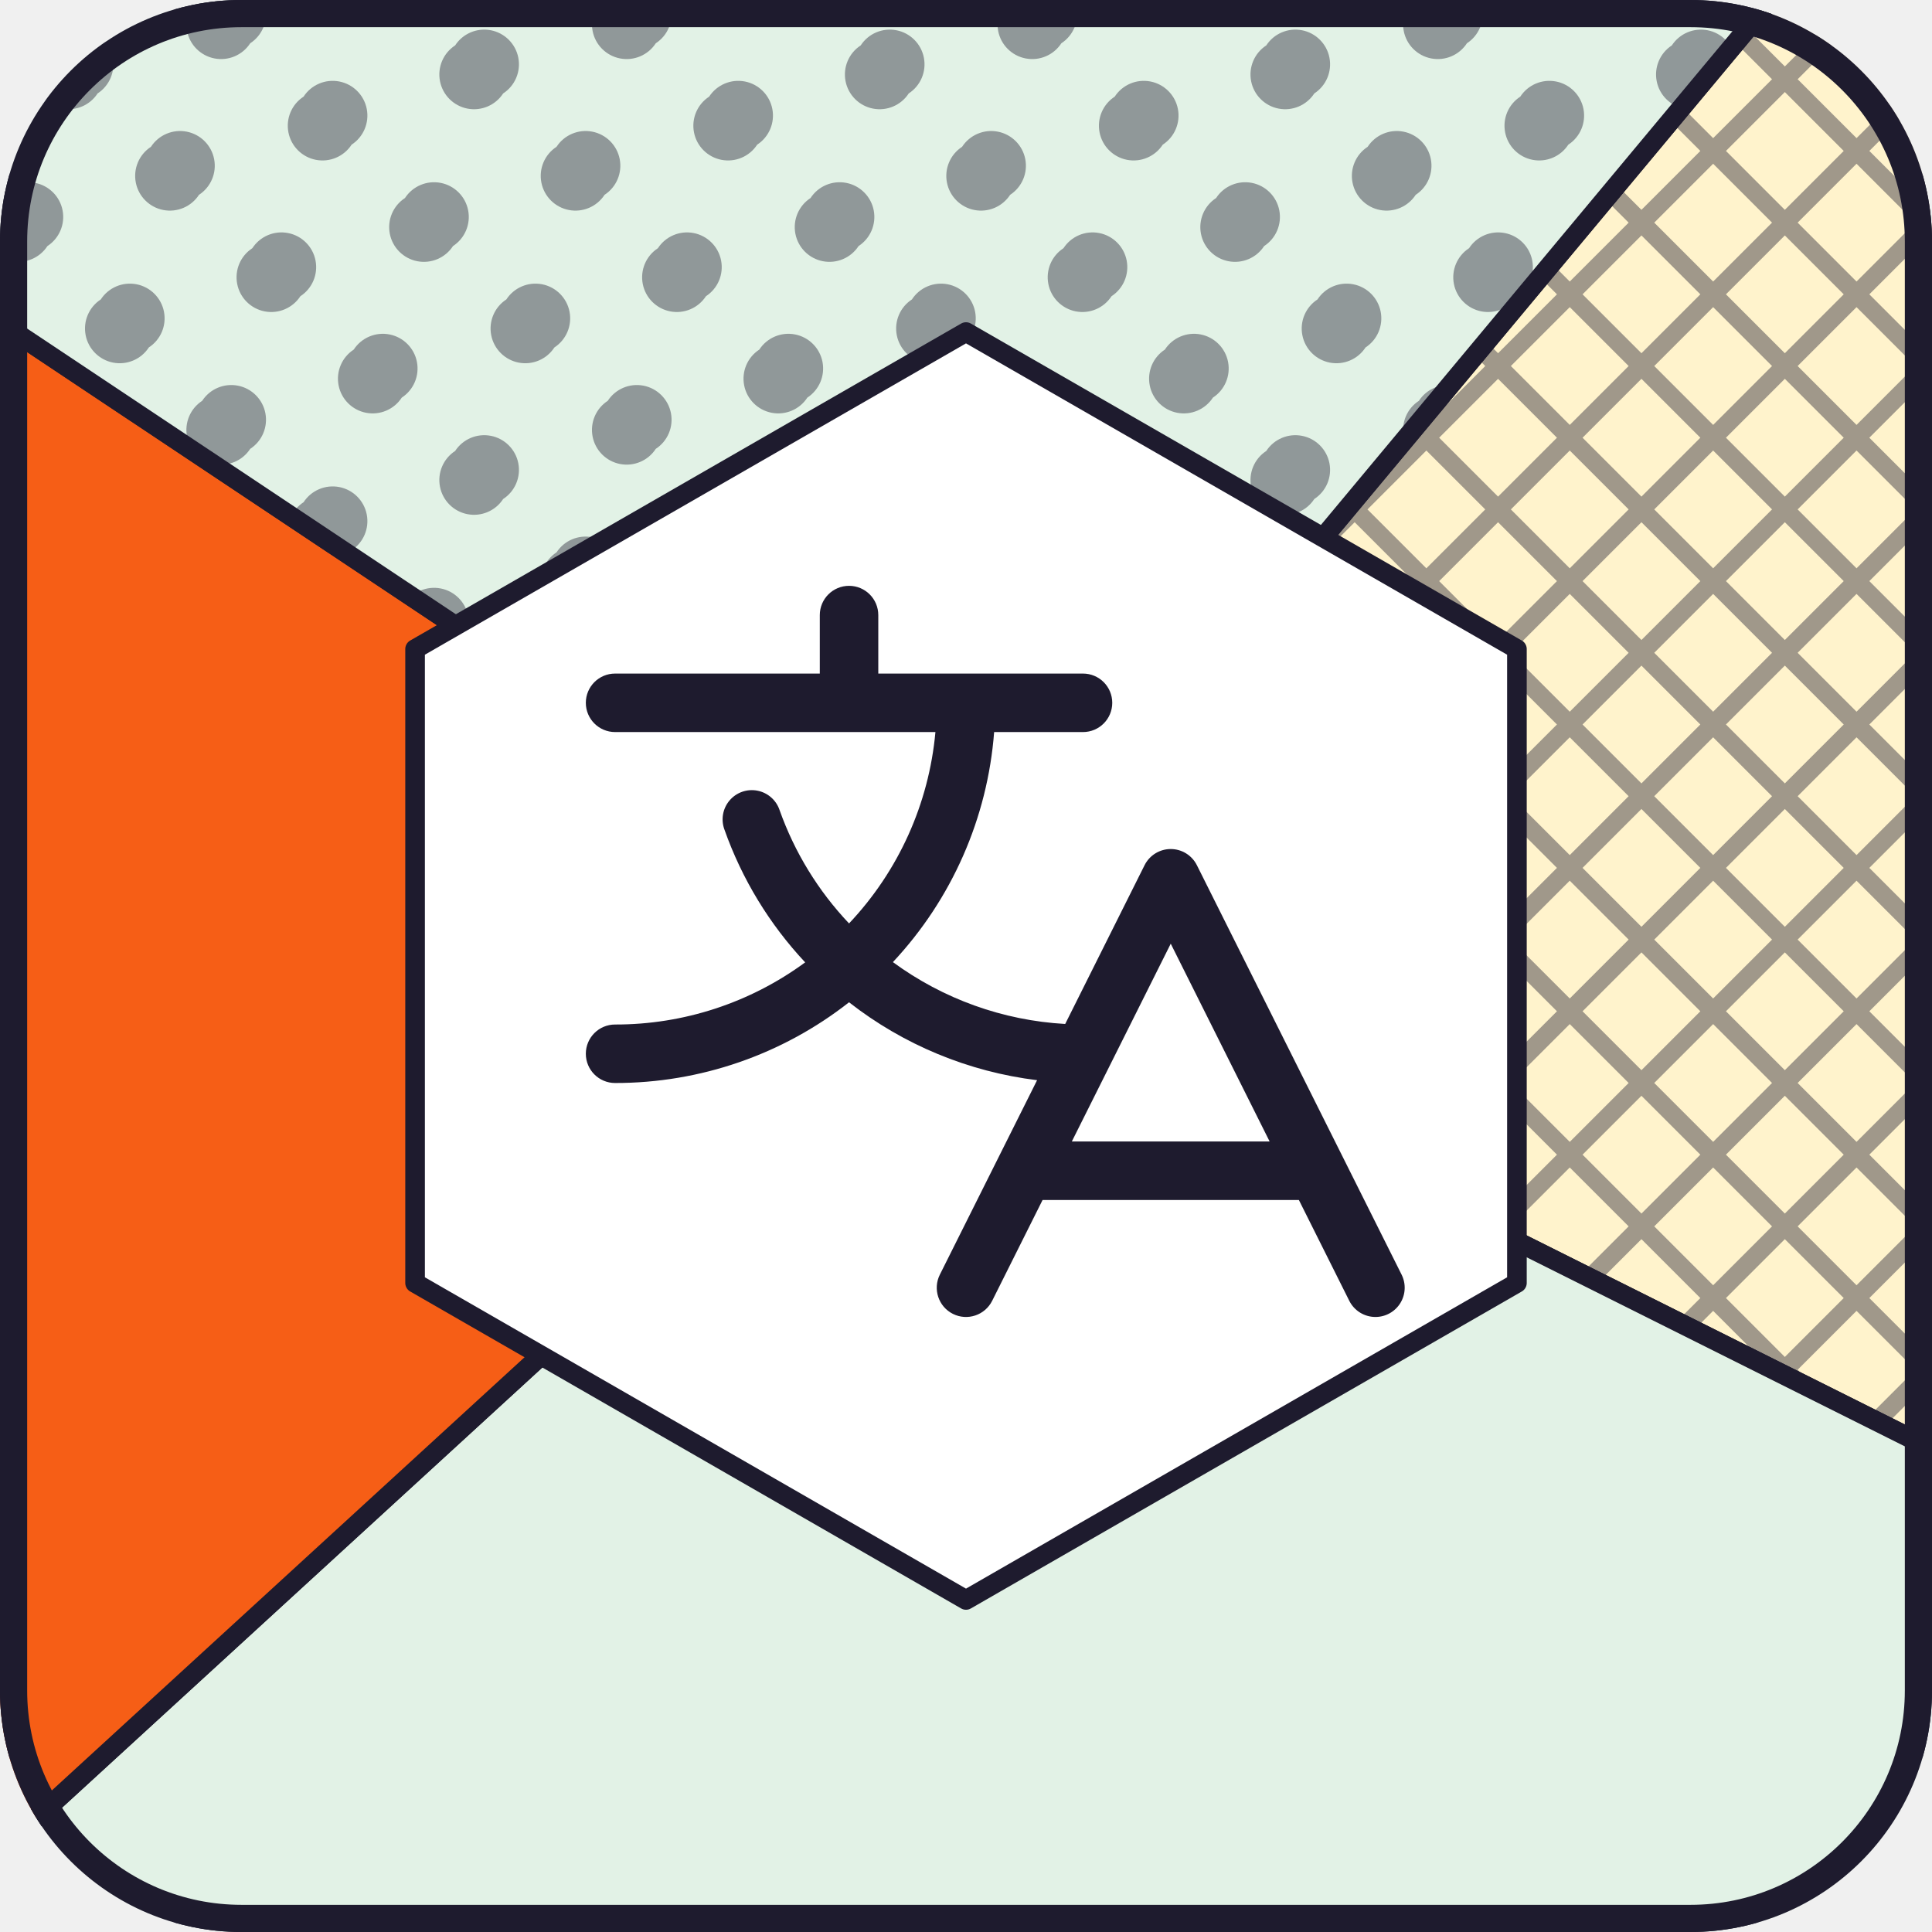
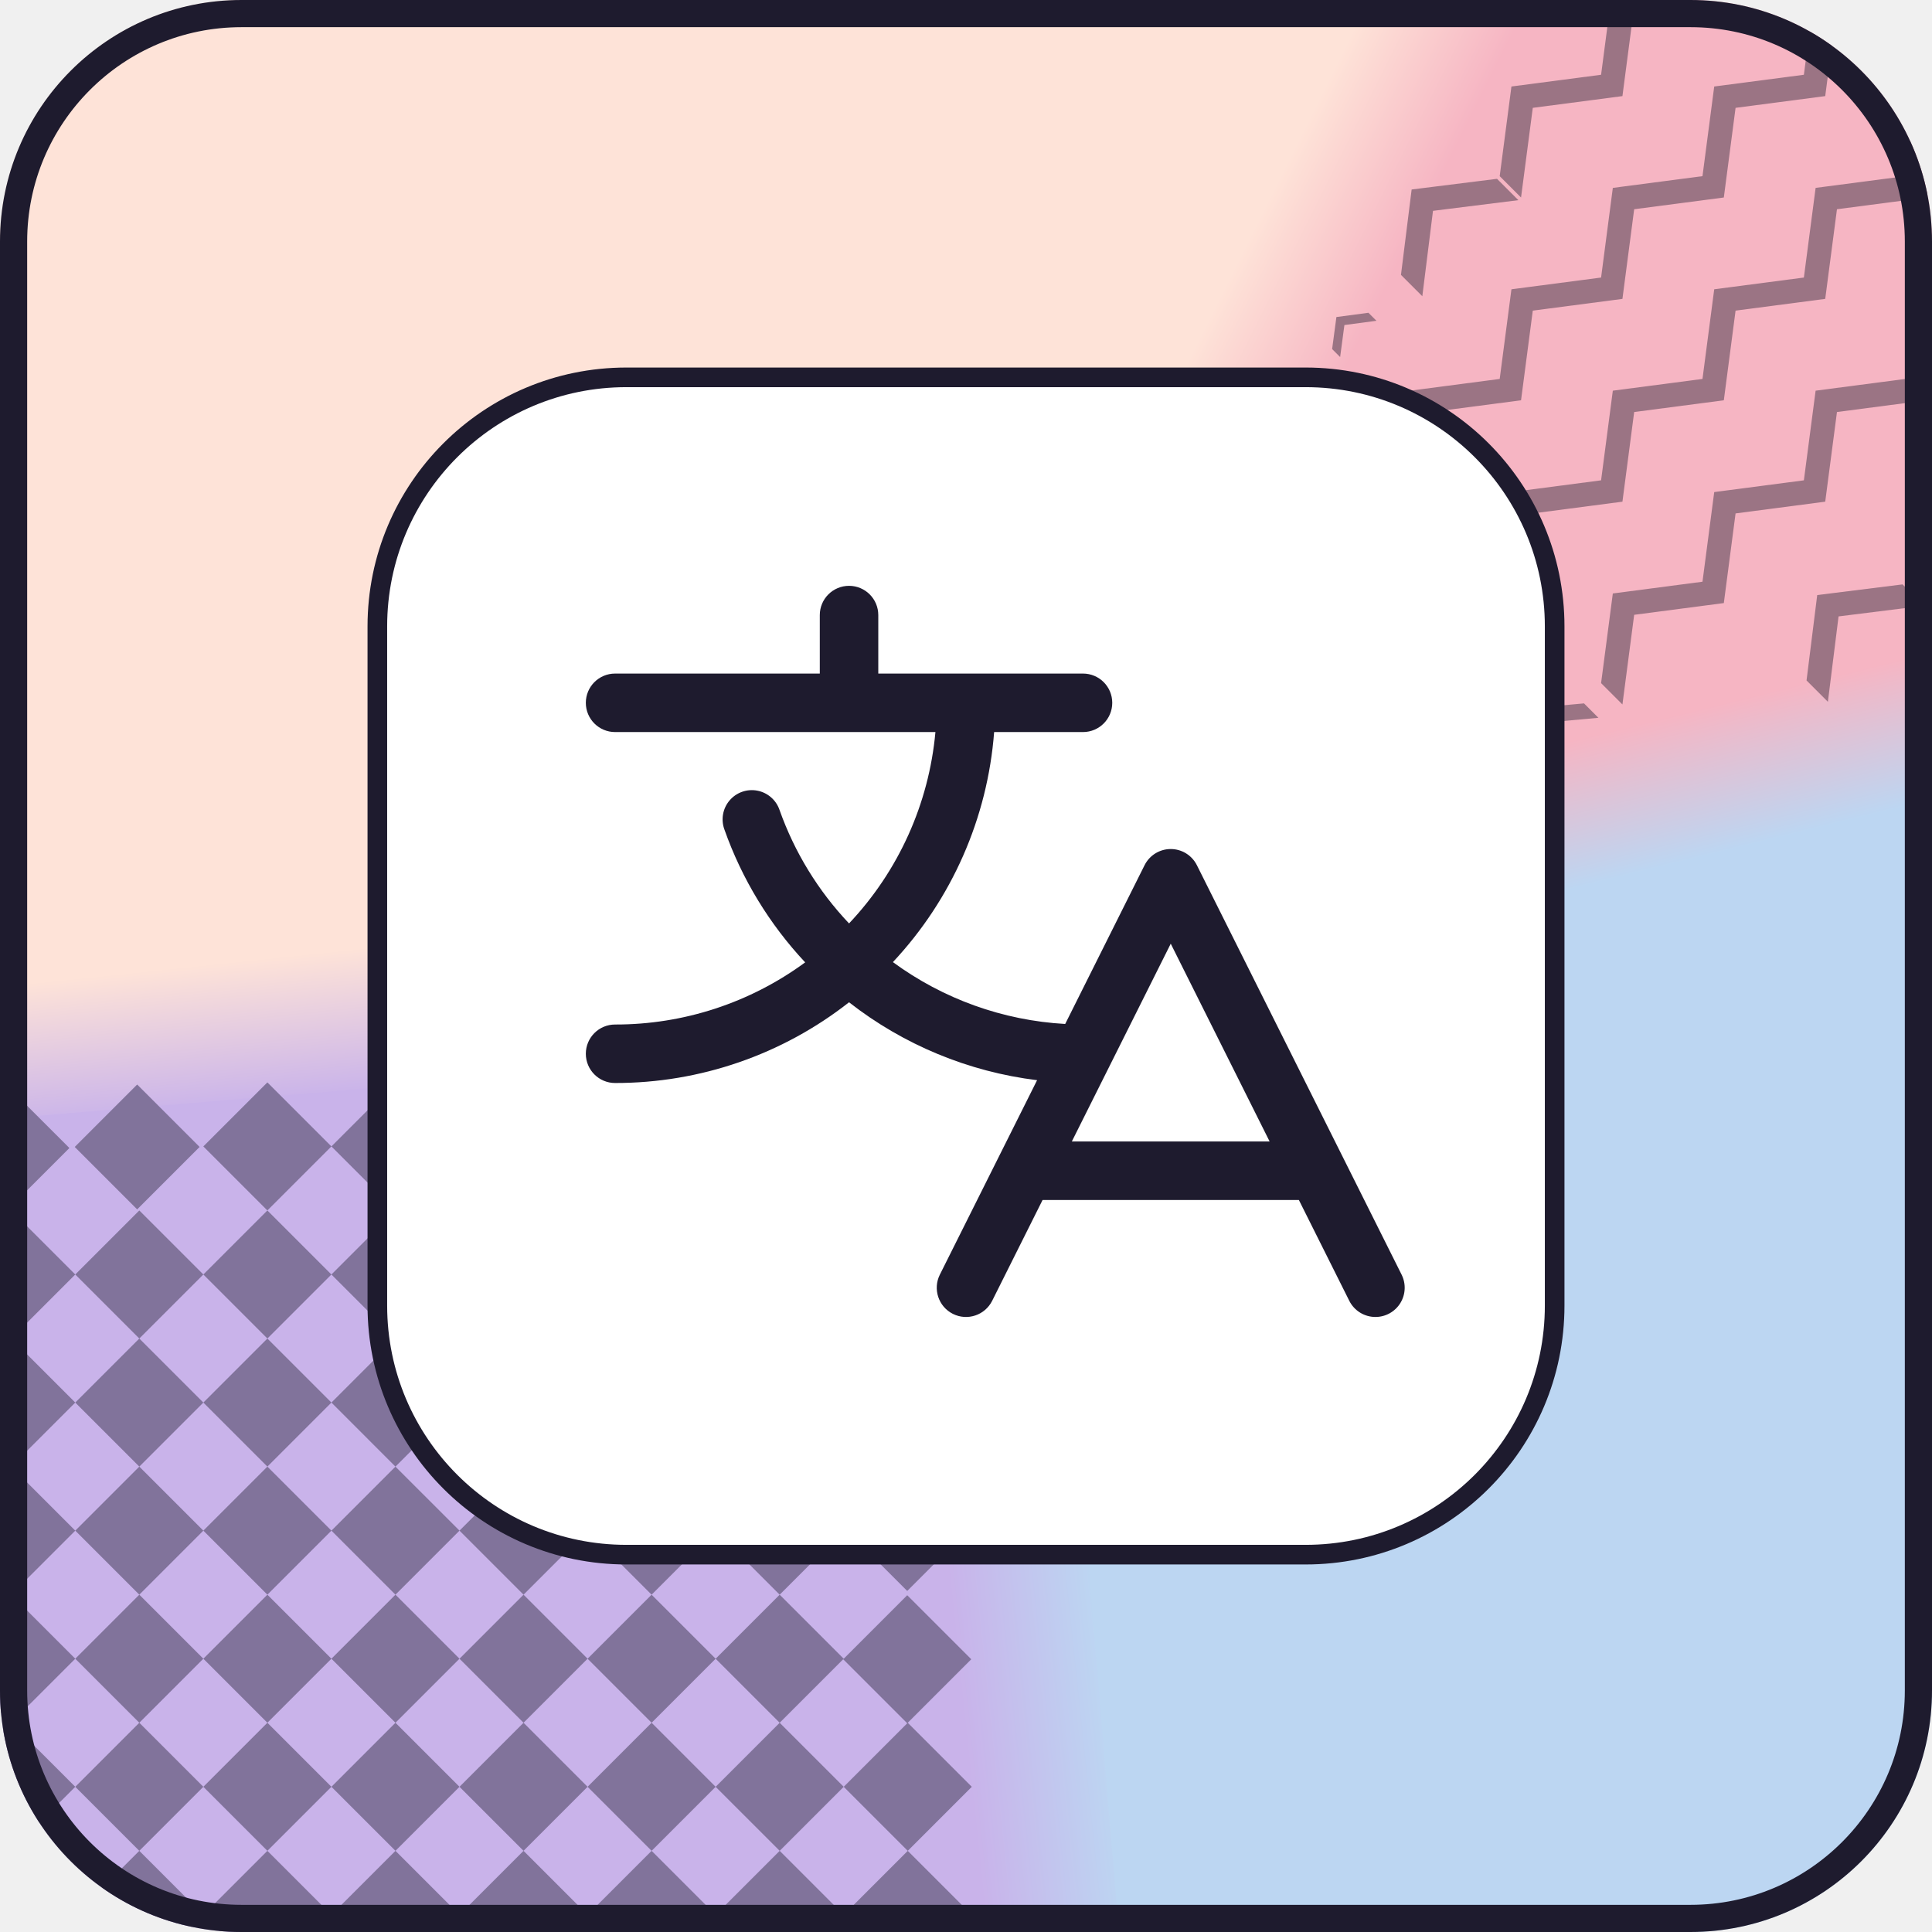
<svg xmlns="http://www.w3.org/2000/svg" viewBox="0 0 256 256" width="256" height="256" role="img">
  <defs>
-     <clipPath id="tp0">
-       <path d="M128 128L234.7 0L256 0L256 192Z" />
-     </clipPath>
-     <clipPath id="tp3">
-       <path d="M128 128L0 42.7L0 0L234.7 0Z" />
-     </clipPath>
+     <linearGradient id="tg0" gradientUnits="userSpaceOnUse" x1="151.4" y1="59.7" x2="168.6" y2="68.3">
+       <stop offset="0" stop-color="#FEE3D8" />
+       <stop offset="1" stop-color="#F6B5C3" />
+     </linearGradient>
+     <linearGradient id="tg1" gradientUnits="userSpaceOnUse" x1="189.7" y1="102.7" x2="194.3" y2="121.3">
+       <stop offset="0" stop-color="#F6B5C3" />
+       <stop offset="1" stop-color="#BCD6F2" />
+     </linearGradient>
+     <linearGradient id="tg2" gradientUnits="userSpaceOnUse" x1="143" y1="191" x2="124" y2="193">
+       <stop offset="0" stop-color="#BCD6F2" />
+       <stop offset="1" stop-color="#C9B3EA" />
+     </linearGradient>
+     <linearGradient id="tg3" gradientUnits="userSpaceOnUse" x1="65" y1="143" x2="63" y2="124">
+       <stop offset="0" stop-color="#C9B3EA" />
+       <stop offset="1" stop-color="#FEE3D8" />
+     </linearGradient>
    <clipPath id="tf">
      <rect width="256" height="256" rx="32.0" />
    </clipPath>
  </defs>
  <g clip-path="url(#tf)">
-     <path d="M128 128L234.7 0L256 0L256 192Z" fill="#FFF3CC" />
-     <g clip-path="url(#tp0)">
-       <path d="M-192 0l320 320M-192 192l320 -320M-173 0l320 320M-173 192l320 -320M-154 0l320 320M-154 192l320 -320M-135 0l320 320M-135 192l320 -320M-116 0l320 320M-116 192l320 -320M-97 0l320 320M-97 192l320 -320M-78 0l320 320M-78 192l320 -320M-59 0l320 320M-59 192l320 -320M-40 0l320 320M-40 192l320 -320M-21 0l320 320M-21 192l320 -320M-2 0l320 320M-2 192l320 -320M17 0l320 320M17 192l320 -320M36 0l320 320M36 192l320 -320M55 0l320 320M55 192l320 -320M74 0l320 320M74 192l320 -320M93 0l320 320M93 192l320 -320M112 0l320 320M112 192l320 -320M131 0l320 320M131 192l320 -320M150 0l320 320M150 192l320 -320M169 0l320 320M169 192l320 -320M188 0l320 320M188 192l320 -320M207 0l320 320M207 192l320 -320M226 0l320 320M226 192l320 -320M245 0l320 320M245 192l320 -320M264 0l320 320M264 192l320 -320M283 0l320 320M283 192l320 -320M302 0l320 320M302 192l320 -320M321 0l320 320M321 192l320 -320M340 0l320 320M340 192l320 -320M359 0l320 320M359 192l320 -320M378 0l320 320M378 192l320 -320M397 0l320 320M397 192l320 -320M416 0l320 320M416 192l320 -320M435 0l320 320M435 192l320 -320" fill="none" stroke="#A0988A" stroke-width="2.4" stroke-linecap="round" />
+     <path d="M128 128L192 0L256 0L256 96Z" fill="#F6B5C3" />
+     <path d="M128 128L256 96L256 256L138.7 256Z" fill="#BCD6F2" />
+     <path d="M128 128L138.7 256L0 256L0 138.7Z" fill="#C9B3EA" />
+     <path d="M128 128L0 138.7L0 0L192 0Z" fill="#FEE3D8" />
+     <path d="M119.4 123.7L187.7 -13L205 -4.3L136.6 132.3Z" fill="url(#tg0)" />
+     <path d="M125.7 118.7L263 84.4L267.6 103L130.3 137.3Z" fill="url(#tg1)" />
+     <path d="M137.6 127L149 265L130 266.4L118.4 129Z" fill="url(#tg2)" />
+     <path d="M129 137.6L-9 149L-10.4 130L127 118.4Z" fill="url(#tg3)" />
+     <g transform="rotate(135 192 64)">
+       <path d="M139.5 8l9.5 7.3l9.5 -7.3l0 4l-9.5 7.3l-9.5 -7.3ZM159 8l9 7l9 -7l0 4l-9 7l-9 -7ZM120.5 27l9.5 7.3l9.5 -7.3l0 4l-9.5 7.3l-9.5 -7.3ZM139.5 27l9.5 7.3l9.5 -7.3l0 4l-9.5 7.3l-9.5 -7.3ZM158.5 27l9.5 7.3l9.5 -7.3l0 4l-9.5 7.3l-9.5 -7.3ZM177.5 27l9.5 7.3l9.5 -7.3l0 4l-9.5 7.3l-9.5 -7.3ZM200 28l6 5l6 -5l0 2.7l-6 5l-6 -5ZM101.5 46l9.5 7.3l9.5 -7.3l0 4l-9.5 7.3l-9.5 -7.3ZM120.5 46l9.5 7.3l9.5 -7.3l0 4l-9.5 7.3l-9.5 -7.3ZM139.5 46l9.5 7.3l9.5 -7.3l0 4l-9.5 7.3l-9.5 -7.3ZM158.5 46l9.5 7.3l9.5 -7.3l0 4l-9.5 7.3l-9.5 -7.3ZM177.5 46l9.5 7.3l9.5 -7.3l0 4l-9.5 7.3l-9.5 -7.3ZM196.5 46l9.5 7.3l9.5 -7.3l0 4l-9.5 7.3l-9.5 -7.3ZM82.5 65l9.5 7.3l9.5 -7.3l0 4l-9.5 7.3l-9.5 -7.3ZM101.5 65l9.5 7.3l9.5 -7.3l0 4l-9.5 7.3l-9.5 -7.3ZM120.5 65l9.5 7.3l9.5 -7.3l0 4l-9.5 7.3l-9.5 -7.3ZM139.5 65l9.5 7.3l9.5 -7.3l0 4l-9.5 7.3l-9.5 -7.3ZM158.5 65l9.5 7.3l9.5 -7.3l0 4l-9.5 7.3l-9.5 -7.3ZM177.5 65l9.5 7.3l9.5 -7.3l0 4l-9.5 7.3l-9.5 -7.3ZM196.5 65l9.5 7.3l9.5 -7.3l0 4l-9.5 7.3l-9.5 -7.3ZM101.5 84l9.5 7.3l9.5 -7.3l0 4l-9.5 7.3l-9.5 -7.3ZM120.5 84l9.5 7.3l9.5 -7.3l0 4l-9.5 7.3l-9.5 -7.3ZM139.5 84l9.5 7.3l9.5 -7.3l0 4l-9.5 7.3l-9.5 -7.3ZM159 84l9 7l9 -7l0 4l-9 7l-9 -7ZM183.6 86l3.4 2.6l3.4 -2.6l0 1.5l-3.4 2.6l-3.4 -2.6ZM120.5 103l9.5 7.3l9.5 -7.3l0 4l-9.5 7.3l-9.5 -7.3Z" fill="#9B7484" />
    </g>
-     <path d="M128 128L234.7 0L256 0L256 192Z" fill="none" stroke="#1E1B2E" stroke-width="2.6" stroke-linejoin="round" />
-     <path d="M128 128L256 192L256 256L0 256L0 245.3Z" fill="#E2F2E6" />
-     <path d="M128 128L256 192L256 256L0 256L0 245.3Z" fill="none" stroke="#1E1B2E" stroke-width="2.6" stroke-linejoin="round" />
-     <path d="M128 128L0 245.3L0 42.7Z" fill="#F65E16" />
-     <path d="M128 128L0 245.3L0 42.7Z" fill="none" stroke="#1E1B2E" stroke-width="2.6" stroke-linejoin="round" />
-     <path d="M128 128L0 42.7L0 0L234.7 0Z" fill="#E2F2E6" />
-     <g clip-path="url(#tp3)">
-       <g transform="rotate(45 117.3 64)">
-         <path d="M-40 -88.7a4.6 4.6 0 1 0 9 0a4.6 4.6 0 1 0 -9 0M-21 -88.7a4.6 4.6 0 1 0 9 0a4.6 4.6 0 1 0 -9 0M-2 -88.7a4.6 4.6 0 1 0 9 0a4.6 4.6 0 1 0 -9 0M17 -88.7a4.6 4.6 0 1 0 9 0a4.6 4.6 0 1 0 -9 0M36 -88.7a4.6 4.6 0 1 0 9 0a4.6 4.6 0 1 0 -9 0M55 -88.7a4.6 4.6 0 1 0 9 0a4.6 4.6 0 1 0 -9 0M74 -88.7a4.6 4.6 0 1 0 9 0a4.6 4.6 0 1 0 -9 0M93 -88.7a4.6 4.6 0 1 0 9 0a4.6 4.6 0 1 0 -9 0M112 -88.7a4.6 4.6 0 1 0 9 0a4.6 4.6 0 1 0 -9 0M131 -88.7a4.6 4.6 0 1 0 9 0a4.6 4.6 0 1 0 -9 0M150 -88.7a4.6 4.6 0 1 0 9 0a4.6 4.6 0 1 0 -9 0M169 -88.7a4.6 4.6 0 1 0 9 0a4.6 4.6 0 1 0 -9 0M188 -88.7a4.6 4.6 0 1 0 9 0a4.6 4.6 0 1 0 -9 0M207 -88.7a4.6 4.6 0 1 0 9 0a4.6 4.6 0 1 0 -9 0M226 -88.7a4.6 4.6 0 1 0 9 0a4.6 4.6 0 1 0 -9 0M245 -88.7a4.6 4.6 0 1 0 9 0a4.6 4.6 0 1 0 -9 0M264 -88.7a4.6 4.6 0 1 0 9 0a4.6 4.6 0 1 0 -9 0M-30.4 -69.7a4.6 4.6 0 1 0 9 0a4.6 4.6 0 1 0 -9 0M-11.4 -69.7a4.6 4.6 0 1 0 9 0a4.6 4.6 0 1 0 -9 0M7.6 -69.7a4.6 4.6 0 1 0 9 0a4.6 4.6 0 1 0 -9 0M26.6 -69.7a4.6 4.6 0 1 0 9 0a4.6 4.6 0 1 0 -9 0M45.6 -69.7a4.6 4.6 0 1 0 9 0a4.6 4.6 0 1 0 -9 0M64.6 -69.7a4.6 4.6 0 1 0 9 0a4.6 4.6 0 1 0 -9 0M83.6 -69.7a4.6 4.6 0 1 0 9 0a4.6 4.6 0 1 0 -9 0M102.6 -69.7a4.6 4.6 0 1 0 9 0a4.6 4.6 0 1 0 -9 0M121.6 -69.7a4.6 4.6 0 1 0 9 0a4.6 4.6 0 1 0 -9 0M140.6 -69.7a4.6 4.6 0 1 0 9 0a4.6 4.6 0 1 0 -9 0M159.6 -69.7a4.6 4.6 0 1 0 9 0a4.6 4.6 0 1 0 -9 0M178.6 -69.7a4.6 4.6 0 1 0 9 0a4.6 4.6 0 1 0 -9 0M197.6 -69.7a4.6 4.6 0 1 0 9 0a4.6 4.6 0 1 0 -9 0M216.6 -69.7a4.6 4.6 0 1 0 9 0a4.6 4.6 0 1 0 -9 0M235.6 -69.7a4.6 4.6 0 1 0 9 0a4.6 4.6 0 1 0 -9 0M254.6 -69.7a4.6 4.6 0 1 0 9 0a4.6 4.6 0 1 0 -9 0M-40 -50.7a4.6 4.6 0 1 0 9 0a4.6 4.6 0 1 0 -9 0M-21 -50.7a4.6 4.6 0 1 0 9 0a4.6 4.6 0 1 0 -9 0M-2 -50.7a4.6 4.6 0 1 0 9 0a4.6 4.6 0 1 0 -9 0M17 -50.7a4.6 4.6 0 1 0 9 0a4.6 4.6 0 1 0 -9 0M36 -50.7a4.6 4.6 0 1 0 9 0a4.6 4.6 0 1 0 -9 0M55 -50.7a4.6 4.6 0 1 0 9 0a4.6 4.6 0 1 0 -9 0M74 -50.7a4.6 4.6 0 1 0 9 0a4.6 4.6 0 1 0 -9 0M93 -50.7a4.6 4.6 0 1 0 9 0a4.6 4.6 0 1 0 -9 0M112 -50.7a4.6 4.6 0 1 0 9 0a4.6 4.6 0 1 0 -9 0M131 -50.7a4.6 4.6 0 1 0 9 0a4.6 4.6 0 1 0 -9 0M150 -50.7a4.6 4.6 0 1 0 9 0a4.6 4.6 0 1 0 -9 0M169 -50.7a4.6 4.6 0 1 0 9 0a4.6 4.6 0 1 0 -9 0M188 -50.7a4.6 4.6 0 1 0 9 0a4.6 4.6 0 1 0 -9 0M207 -50.7a4.6 4.6 0 1 0 9 0a4.6 4.6 0 1 0 -9 0M226 -50.7a4.6 4.6 0 1 0 9 0a4.6 4.6 0 1 0 -9 0M245 -50.7a4.6 4.6 0 1 0 9 0a4.6 4.6 0 1 0 -9 0M264 -50.7a4.6 4.6 0 1 0 9 0a4.6 4.6 0 1 0 -9 0M-30.4 -31.7a4.6 4.6 0 1 0 9 0a4.6 4.6 0 1 0 -9 0M-11.4 -31.7a4.6 4.6 0 1 0 9 0a4.6 4.6 0 1 0 -9 0M7.6 -31.7a4.6 4.6 0 1 0 9 0a4.6 4.6 0 1 0 -9 0M26.6 -31.7a4.6 4.6 0 1 0 9 0a4.6 4.6 0 1 0 -9 0M45.6 -31.7a4.6 4.6 0 1 0 9 0a4.6 4.6 0 1 0 -9 0M64.6 -31.7a4.6 4.6 0 1 0 9 0a4.6 4.6 0 1 0 -9 0M83.6 -31.7a4.6 4.6 0 1 0 9 0a4.6 4.6 0 1 0 -9 0M102.6 -31.7a4.6 4.6 0 1 0 9 0a4.6 4.6 0 1 0 -9 0M121.6 -31.7a4.6 4.6 0 1 0 9 0a4.6 4.6 0 1 0 -9 0M140.6 -31.7a4.6 4.6 0 1 0 9 0a4.6 4.6 0 1 0 -9 0M159.6 -31.7a4.6 4.6 0 1 0 9 0a4.6 4.6 0 1 0 -9 0M178.6 -31.7a4.6 4.6 0 1 0 9 0a4.6 4.6 0 1 0 -9 0M197.6 -31.7a4.6 4.6 0 1 0 9 0a4.6 4.6 0 1 0 -9 0M216.6 -31.7a4.6 4.6 0 1 0 9 0a4.6 4.6 0 1 0 -9 0M235.6 -31.7a4.6 4.6 0 1 0 9 0a4.6 4.6 0 1 0 -9 0M254.6 -31.7a4.6 4.6 0 1 0 9 0a4.6 4.6 0 1 0 -9 0M-40 -12.7a4.6 4.6 0 1 0 9 0a4.6 4.6 0 1 0 -9 0M-21 -12.7a4.6 4.6 0 1 0 9 0a4.6 4.6 0 1 0 -9 0M-2 -12.7a4.6 4.6 0 1 0 9 0a4.6 4.6 0 1 0 -9 0M17 -12.7a4.6 4.6 0 1 0 9 0a4.6 4.6 0 1 0 -9 0M36 -12.7a4.6 4.6 0 1 0 9 0a4.6 4.6 0 1 0 -9 0M55 -12.7a4.6 4.6 0 1 0 9 0a4.6 4.6 0 1 0 -9 0M74 -12.7a4.6 4.6 0 1 0 9 0a4.6 4.6 0 1 0 -9 0M93 -12.7a4.6 4.6 0 1 0 9 0a4.6 4.6 0 1 0 -9 0M112 -12.7a4.6 4.6 0 1 0 9 0a4.6 4.6 0 1 0 -9 0M131 -12.7a4.6 4.6 0 1 0 9 0a4.6 4.6 0 1 0 -9 0M150 -12.7a4.6 4.6 0 1 0 9 0a4.6 4.6 0 1 0 -9 0M169 -12.7a4.6 4.6 0 1 0 9 0a4.6 4.6 0 1 0 -9 0M188 -12.7a4.6 4.6 0 1 0 9 0a4.6 4.6 0 1 0 -9 0M207 -12.7a4.6 4.6 0 1 0 9 0a4.6 4.6 0 1 0 -9 0M226 -12.7a4.6 4.6 0 1 0 9 0a4.6 4.6 0 1 0 -9 0M245 -12.7a4.6 4.6 0 1 0 9 0a4.6 4.6 0 1 0 -9 0M264 -12.7a4.6 4.6 0 1 0 9 0a4.6 4.6 0 1 0 -9 0M-30.4 6.3a4.6 4.6 0 1 0 9 0a4.6 4.6 0 1 0 -9 0M-11.4 6.3a4.6 4.6 0 1 0 9 0a4.6 4.6 0 1 0 -9 0M7.6 6.3a4.6 4.6 0 1 0 9 0a4.6 4.6 0 1 0 -9 0M26.6 6.3a4.6 4.6 0 1 0 9 0a4.6 4.6 0 1 0 -9 0M45.6 6.3a4.6 4.6 0 1 0 9 0a4.6 4.6 0 1 0 -9 0M64.6 6.3a4.6 4.6 0 1 0 9 0a4.6 4.6 0 1 0 -9 0M83.6 6.3a4.6 4.6 0 1 0 9 0a4.6 4.6 0 1 0 -9 0M102.6 6.3a4.6 4.6 0 1 0 9 0a4.6 4.6 0 1 0 -9 0M121.6 6.3a4.6 4.6 0 1 0 9 0a4.6 4.6 0 1 0 -9 0M140.6 6.3a4.6 4.6 0 1 0 9 0a4.6 4.6 0 1 0 -9 0M159.6 6.3a4.6 4.6 0 1 0 9 0a4.6 4.6 0 1 0 -9 0M178.6 6.3a4.6 4.6 0 1 0 9 0a4.6 4.6 0 1 0 -9 0M197.6 6.3a4.6 4.6 0 1 0 9 0a4.6 4.6 0 1 0 -9 0M216.6 6.3a4.6 4.6 0 1 0 9 0a4.6 4.6 0 1 0 -9 0M235.6 6.3a4.6 4.6 0 1 0 9 0a4.6 4.6 0 1 0 -9 0M254.6 6.3a4.6 4.6 0 1 0 9 0a4.6 4.6 0 1 0 -9 0M-40 25.3a4.6 4.6 0 1 0 9 0a4.6 4.6 0 1 0 -9 0M-21 25.3a4.6 4.6 0 1 0 9 0a4.6 4.6 0 1 0 -9 0M-2 25.3a4.6 4.6 0 1 0 9 0a4.6 4.6 0 1 0 -9 0M17 25.3a4.6 4.6 0 1 0 9 0a4.6 4.6 0 1 0 -9 0M36 25.3a4.6 4.6 0 1 0 9 0a4.6 4.6 0 1 0 -9 0M55 25.3a4.6 4.6 0 1 0 9 0a4.6 4.6 0 1 0 -9 0M74 25.3a4.6 4.6 0 1 0 9 0a4.6 4.6 0 1 0 -9 0M93 25.3a4.6 4.6 0 1 0 9 0a4.6 4.6 0 1 0 -9 0M112 25.3a4.6 4.6 0 1 0 9 0a4.6 4.6 0 1 0 -9 0M131 25.3a4.6 4.6 0 1 0 9 0a4.6 4.6 0 1 0 -9 0M150 25.3a4.6 4.6 0 1 0 9 0a4.6 4.6 0 1 0 -9 0M169 25.3a4.6 4.6 0 1 0 9 0a4.6 4.6 0 1 0 -9 0M188 25.3a4.6 4.6 0 1 0 9 0a4.6 4.6 0 1 0 -9 0M207 25.3a4.6 4.6 0 1 0 9 0a4.6 4.6 0 1 0 -9 0M226 25.3a4.6 4.6 0 1 0 9 0a4.6 4.6 0 1 0 -9 0M245 25.3a4.6 4.6 0 1 0 9 0a4.6 4.6 0 1 0 -9 0M264 25.3a4.6 4.6 0 1 0 9 0a4.6 4.6 0 1 0 -9 0M-30.4 44.3a4.6 4.6 0 1 0 9 0a4.6 4.6 0 1 0 -9 0M-11.4 44.3a4.6 4.6 0 1 0 9 0a4.6 4.6 0 1 0 -9 0M7.6 44.3a4.6 4.6 0 1 0 9 0a4.6 4.6 0 1 0 -9 0M26.6 44.3a4.6 4.6 0 1 0 9 0a4.6 4.6 0 1 0 -9 0M45.6 44.3a4.6 4.6 0 1 0 9 0a4.6 4.6 0 1 0 -9 0M64.6 44.3a4.6 4.6 0 1 0 9 0a4.6 4.6 0 1 0 -9 0M83.6 44.3a4.6 4.6 0 1 0 9 0a4.6 4.6 0 1 0 -9 0M102.6 44.3a4.6 4.6 0 1 0 9 0a4.6 4.6 0 1 0 -9 0M121.6 44.3a4.6 4.6 0 1 0 9 0a4.6 4.6 0 1 0 -9 0M140.6 44.3a4.6 4.6 0 1 0 9 0a4.6 4.6 0 1 0 -9 0M159.6 44.3a4.6 4.6 0 1 0 9 0a4.6 4.6 0 1 0 -9 0M178.6 44.3a4.6 4.6 0 1 0 9 0a4.6 4.6 0 1 0 -9 0M197.6 44.3a4.6 4.6 0 1 0 9 0a4.6 4.6 0 1 0 -9 0M216.6 44.3a4.6 4.6 0 1 0 9 0a4.6 4.6 0 1 0 -9 0M235.6 44.3a4.6 4.6 0 1 0 9 0a4.6 4.6 0 1 0 -9 0M254.6 44.3a4.6 4.6 0 1 0 9 0a4.6 4.6 0 1 0 -9 0M-40 63.3a4.6 4.6 0 1 0 9 0a4.6 4.6 0 1 0 -9 0M-21 63.3a4.6 4.6 0 1 0 9 0a4.6 4.6 0 1 0 -9 0M-2 63.3a4.6 4.6 0 1 0 9 0a4.6 4.6 0 1 0 -9 0M17 63.3a4.6 4.6 0 1 0 9 0a4.6 4.6 0 1 0 -9 0M36 63.3a4.6 4.6 0 1 0 9 0a4.6 4.6 0 1 0 -9 0M55 63.3a4.6 4.6 0 1 0 9 0a4.6 4.6 0 1 0 -9 0M74 63.3a4.6 4.6 0 1 0 9 0a4.6 4.6 0 1 0 -9 0M93 63.3a4.6 4.6 0 1 0 9 0a4.6 4.6 0 1 0 -9 0M112 63.3a4.6 4.6 0 1 0 9 0a4.6 4.6 0 1 0 -9 0M131 63.3a4.6 4.6 0 1 0 9 0a4.6 4.6 0 1 0 -9 0M150 63.3a4.6 4.6 0 1 0 9 0a4.6 4.6 0 1 0 -9 0M169 63.3a4.6 4.6 0 1 0 9 0a4.6 4.6 0 1 0 -9 0M188 63.3a4.6 4.6 0 1 0 9 0a4.6 4.6 0 1 0 -9 0M207 63.3a4.6 4.6 0 1 0 9 0a4.6 4.6 0 1 0 -9 0M226 63.3a4.6 4.6 0 1 0 9 0a4.6 4.6 0 1 0 -9 0M245 63.3a4.6 4.6 0 1 0 9 0a4.6 4.6 0 1 0 -9 0M264 63.3a4.6 4.6 0 1 0 9 0a4.6 4.6 0 1 0 -9 0M-30.4 82.3a4.6 4.6 0 1 0 9 0a4.6 4.6 0 1 0 -9 0M-11.4 82.3a4.6 4.6 0 1 0 9 0a4.6 4.6 0 1 0 -9 0M7.6 82.3a4.6 4.6 0 1 0 9 0a4.6 4.6 0 1 0 -9 0M26.6 82.3a4.6 4.6 0 1 0 9 0a4.6 4.6 0 1 0 -9 0M45.6 82.3a4.6 4.6 0 1 0 9 0a4.6 4.6 0 1 0 -9 0M64.6 82.3a4.6 4.6 0 1 0 9 0a4.6 4.6 0 1 0 -9 0M83.6 82.3a4.6 4.6 0 1 0 9 0a4.6 4.6 0 1 0 -9 0M102.6 82.3a4.6 4.6 0 1 0 9 0a4.6 4.6 0 1 0 -9 0M121.6 82.3a4.6 4.6 0 1 0 9 0a4.6 4.6 0 1 0 -9 0M140.6 82.3a4.6 4.6 0 1 0 9 0a4.6 4.6 0 1 0 -9 0M159.6 82.3a4.6 4.6 0 1 0 9 0a4.6 4.6 0 1 0 -9 0M178.6 82.3a4.6 4.6 0 1 0 9 0a4.6 4.6 0 1 0 -9 0M197.6 82.3a4.6 4.6 0 1 0 9 0a4.6 4.6 0 1 0 -9 0M216.6 82.3a4.6 4.6 0 1 0 9 0a4.6 4.6 0 1 0 -9 0M235.6 82.3a4.6 4.6 0 1 0 9 0a4.6 4.6 0 1 0 -9 0M254.6 82.3a4.6 4.6 0 1 0 9 0a4.6 4.6 0 1 0 -9 0M-40 101.3a4.6 4.6 0 1 0 9 0a4.6 4.6 0 1 0 -9 0M-21 101.3a4.6 4.6 0 1 0 9 0a4.6 4.6 0 1 0 -9 0M-2 101.3a4.6 4.6 0 1 0 9 0a4.6 4.6 0 1 0 -9 0M17 101.3a4.6 4.6 0 1 0 9 0a4.6 4.6 0 1 0 -9 0M36 101.3a4.6 4.6 0 1 0 9 0a4.6 4.6 0 1 0 -9 0M55 101.3a4.6 4.6 0 1 0 9 0a4.6 4.6 0 1 0 -9 0M74 101.3a4.6 4.6 0 1 0 9 0a4.6 4.6 0 1 0 -9 0M93 101.3a4.6 4.6 0 1 0 9 0a4.6 4.6 0 1 0 -9 0M112 101.3a4.6 4.6 0 1 0 9 0a4.6 4.6 0 1 0 -9 0M131 101.3a4.6 4.6 0 1 0 9 0a4.6 4.6 0 1 0 -9 0M150 101.3a4.6 4.6 0 1 0 9 0a4.6 4.6 0 1 0 -9 0M169 101.3a4.6 4.6 0 1 0 9 0a4.6 4.6 0 1 0 -9 0M188 101.3a4.6 4.6 0 1 0 9 0a4.6 4.6 0 1 0 -9 0M207 101.3a4.6 4.6 0 1 0 9 0a4.6 4.6 0 1 0 -9 0M226 101.3a4.6 4.6 0 1 0 9 0a4.6 4.6 0 1 0 -9 0M245 101.3a4.6 4.6 0 1 0 9 0a4.6 4.6 0 1 0 -9 0M264 101.3a4.6 4.6 0 1 0 9 0a4.6 4.6 0 1 0 -9 0M-30.4 120.3a4.6 4.6 0 1 0 9 0a4.6 4.6 0 1 0 -9 0M-11.4 120.3a4.6 4.6 0 1 0 9 0a4.6 4.6 0 1 0 -9 0M7.6 120.3a4.6 4.6 0 1 0 9 0a4.6 4.6 0 1 0 -9 0M26.6 120.3a4.6 4.6 0 1 0 9 0a4.6 4.6 0 1 0 -9 0M45.6 120.3a4.6 4.6 0 1 0 9 0a4.6 4.6 0 1 0 -9 0M64.6 120.3a4.6 4.6 0 1 0 9 0a4.6 4.6 0 1 0 -9 0M83.6 120.3a4.6 4.6 0 1 0 9 0a4.6 4.6 0 1 0 -9 0M102.6 120.3a4.6 4.6 0 1 0 9 0a4.6 4.6 0 1 0 -9 0M121.6 120.3a4.6 4.6 0 1 0 9 0a4.6 4.6 0 1 0 -9 0M140.6 120.3a4.6 4.6 0 1 0 9 0a4.6 4.6 0 1 0 -9 0M159.6 120.3a4.6 4.6 0 1 0 9 0a4.6 4.6 0 1 0 -9 0M178.6 120.3a4.6 4.6 0 1 0 9 0a4.6 4.6 0 1 0 -9 0M197.6 120.3a4.6 4.6 0 1 0 9 0a4.6 4.6 0 1 0 -9 0M216.6 120.3a4.6 4.6 0 1 0 9 0a4.6 4.6 0 1 0 -9 0M235.6 120.3a4.6 4.6 0 1 0 9 0a4.6 4.6 0 1 0 -9 0M254.6 120.3a4.6 4.6 0 1 0 9 0a4.6 4.6 0 1 0 -9 0M-40 139.3a4.6 4.6 0 1 0 9 0a4.6 4.6 0 1 0 -9 0M-21 139.3a4.6 4.6 0 1 0 9 0a4.6 4.6 0 1 0 -9 0M-2 139.3a4.6 4.6 0 1 0 9 0a4.6 4.6 0 1 0 -9 0M17 139.3a4.6 4.6 0 1 0 9 0a4.6 4.6 0 1 0 -9 0M36 139.3a4.6 4.6 0 1 0 9 0a4.6 4.6 0 1 0 -9 0M55 139.3a4.6 4.6 0 1 0 9 0a4.6 4.6 0 1 0 -9 0M74 139.3a4.6 4.6 0 1 0 9 0a4.6 4.6 0 1 0 -9 0M93 139.3a4.6 4.6 0 1 0 9 0a4.6 4.6 0 1 0 -9 0M112 139.3a4.6 4.6 0 1 0 9 0a4.6 4.6 0 1 0 -9 0M131 139.3a4.6 4.6 0 1 0 9 0a4.6 4.6 0 1 0 -9 0M150 139.3a4.6 4.6 0 1 0 9 0a4.6 4.6 0 1 0 -9 0M169 139.3a4.6 4.6 0 1 0 9 0a4.6 4.6 0 1 0 -9 0M188 139.3a4.6 4.6 0 1 0 9 0a4.6 4.6 0 1 0 -9 0M207 139.3a4.6 4.6 0 1 0 9 0a4.6 4.6 0 1 0 -9 0M226 139.3a4.6 4.6 0 1 0 9 0a4.6 4.6 0 1 0 -9 0M245 139.3a4.6 4.6 0 1 0 9 0a4.6 4.6 0 1 0 -9 0M264 139.3a4.6 4.6 0 1 0 9 0a4.6 4.6 0 1 0 -9 0M-30.4 158.3a4.6 4.6 0 1 0 9 0a4.6 4.6 0 1 0 -9 0M-11.4 158.3a4.6 4.6 0 1 0 9 0a4.6 4.6 0 1 0 -9 0M7.6 158.3a4.6 4.6 0 1 0 9 0a4.6 4.6 0 1 0 -9 0M26.6 158.3a4.6 4.6 0 1 0 9 0a4.6 4.6 0 1 0 -9 0M45.6 158.3a4.6 4.6 0 1 0 9 0a4.6 4.6 0 1 0 -9 0M64.6 158.3a4.6 4.6 0 1 0 9 0a4.6 4.6 0 1 0 -9 0M83.6 158.3a4.6 4.6 0 1 0 9 0a4.6 4.6 0 1 0 -9 0M102.6 158.3a4.6 4.6 0 1 0 9 0a4.6 4.6 0 1 0 -9 0M121.6 158.3a4.6 4.6 0 1 0 9 0a4.6 4.6 0 1 0 -9 0M140.6 158.3a4.6 4.6 0 1 0 9 0a4.6 4.6 0 1 0 -9 0M159.6 158.3a4.6 4.6 0 1 0 9 0a4.6 4.6 0 1 0 -9 0M178.6 158.3a4.6 4.6 0 1 0 9 0a4.6 4.6 0 1 0 -9 0M197.6 158.3a4.6 4.6 0 1 0 9 0a4.6 4.6 0 1 0 -9 0M216.6 158.3a4.6 4.6 0 1 0 9 0a4.6 4.6 0 1 0 -9 0M235.6 158.3a4.6 4.6 0 1 0 9 0a4.6 4.6 0 1 0 -9 0M254.6 158.3a4.6 4.6 0 1 0 9 0a4.6 4.6 0 1 0 -9 0M-40 177.3a4.6 4.6 0 1 0 9 0a4.6 4.6 0 1 0 -9 0M-21 177.3a4.6 4.6 0 1 0 9 0a4.6 4.6 0 1 0 -9 0M-2 177.3a4.6 4.6 0 1 0 9 0a4.6 4.6 0 1 0 -9 0M17 177.3a4.6 4.6 0 1 0 9 0a4.6 4.6 0 1 0 -9 0M36 177.3a4.6 4.6 0 1 0 9 0a4.6 4.6 0 1 0 -9 0M55 177.3a4.6 4.6 0 1 0 9 0a4.6 4.6 0 1 0 -9 0M74 177.3a4.6 4.6 0 1 0 9 0a4.6 4.6 0 1 0 -9 0M93 177.3a4.6 4.6 0 1 0 9 0a4.6 4.6 0 1 0 -9 0M112 177.3a4.6 4.6 0 1 0 9 0a4.6 4.6 0 1 0 -9 0M131 177.3a4.6 4.6 0 1 0 9 0a4.6 4.6 0 1 0 -9 0M150 177.3a4.6 4.6 0 1 0 9 0a4.6 4.6 0 1 0 -9 0M169 177.3a4.6 4.6 0 1 0 9 0a4.6 4.6 0 1 0 -9 0M188 177.3a4.6 4.6 0 1 0 9 0a4.6 4.6 0 1 0 -9 0M207 177.3a4.6 4.6 0 1 0 9 0a4.6 4.6 0 1 0 -9 0M226 177.3a4.6 4.6 0 1 0 9 0a4.6 4.6 0 1 0 -9 0M245 177.3a4.6 4.6 0 1 0 9 0a4.6 4.6 0 1 0 -9 0M264 177.3a4.6 4.6 0 1 0 9 0a4.6 4.6 0 1 0 -9 0M-30.4 196.3a4.6 4.6 0 1 0 9 0a4.6 4.6 0 1 0 -9 0M-11.4 196.3a4.6 4.6 0 1 0 9 0a4.6 4.6 0 1 0 -9 0M7.6 196.3a4.6 4.6 0 1 0 9 0a4.6 4.6 0 1 0 -9 0M26.6 196.3a4.6 4.6 0 1 0 9 0a4.6 4.6 0 1 0 -9 0M45.6 196.3a4.6 4.6 0 1 0 9 0a4.6 4.6 0 1 0 -9 0M64.6 196.3a4.6 4.6 0 1 0 9 0a4.6 4.6 0 1 0 -9 0M83.6 196.3a4.6 4.6 0 1 0 9 0a4.6 4.6 0 1 0 -9 0M102.6 196.3a4.6 4.6 0 1 0 9 0a4.6 4.6 0 1 0 -9 0M121.6 196.3a4.6 4.6 0 1 0 9 0a4.6 4.6 0 1 0 -9 0M140.6 196.3a4.6 4.6 0 1 0 9 0a4.6 4.6 0 1 0 -9 0M159.6 196.3a4.6 4.6 0 1 0 9 0a4.6 4.6 0 1 0 -9 0M178.6 196.3a4.6 4.6 0 1 0 9 0a4.6 4.6 0 1 0 -9 0M197.6 196.3a4.6 4.6 0 1 0 9 0a4.6 4.6 0 1 0 -9 0M216.6 196.3a4.6 4.6 0 1 0 9 0a4.6 4.6 0 1 0 -9 0M235.6 196.3a4.6 4.6 0 1 0 9 0a4.6 4.6 0 1 0 -9 0M254.6 196.3a4.6 4.6 0 1 0 9 0a4.6 4.6 0 1 0 -9 0M-40 215.3a4.6 4.6 0 1 0 9 0a4.6 4.6 0 1 0 -9 0M-21 215.3a4.6 4.6 0 1 0 9 0a4.6 4.6 0 1 0 -9 0M-2 215.3a4.6 4.6 0 1 0 9 0a4.6 4.6 0 1 0 -9 0M17 215.3a4.6 4.6 0 1 0 9 0a4.6 4.6 0 1 0 -9 0M36 215.3a4.6 4.6 0 1 0 9 0a4.6 4.6 0 1 0 -9 0M55 215.3a4.6 4.6 0 1 0 9 0a4.6 4.6 0 1 0 -9 0M74 215.3a4.6 4.6 0 1 0 9 0a4.6 4.6 0 1 0 -9 0M93 215.3a4.6 4.6 0 1 0 9 0a4.6 4.6 0 1 0 -9 0M112 215.3a4.6 4.6 0 1 0 9 0a4.6 4.6 0 1 0 -9 0M131 215.3a4.6 4.6 0 1 0 9 0a4.6 4.6 0 1 0 -9 0M150 215.3a4.6 4.6 0 1 0 9 0a4.6 4.6 0 1 0 -9 0M169 215.3a4.6 4.6 0 1 0 9 0a4.6 4.6 0 1 0 -9 0M188 215.3a4.6 4.6 0 1 0 9 0a4.6 4.6 0 1 0 -9 0M207 215.3a4.6 4.6 0 1 0 9 0a4.6 4.6 0 1 0 -9 0M226 215.3a4.6 4.6 0 1 0 9 0a4.6 4.6 0 1 0 -9 0M245 215.3a4.6 4.6 0 1 0 9 0a4.6 4.6 0 1 0 -9 0M264 215.3a4.6 4.6 0 1 0 9 0a4.6 4.6 0 1 0 -9 0" fill="#909899" />
-       </g>
+     <g transform="rotate(45 69.3 192)">
+       <path d="M35 157.6l12 0l0 12l-12 0ZM83 157.6l12 0l0 12l-12 0ZM107.3 158l11.3 0l0 11.3l-11.3 0ZM11 181.6l12 0l0 12l-12 0ZM23 169.6l12 0l0 12l-12 0ZM35 181.6l12 0l0 12l-12 0ZM47 169.6l12 0l0 12l-12 0ZM59 181.6l12 0l0 12l-12 0ZM71 169.6l12 0l0 12l-12 0ZM83 181.6l12 0l0 12l-12 0ZM95 169.6l12 0l0 12l-12 0ZM107 181.6l12 0l0 12l-12 0ZM119 169.7l12 0l0 12l-12 0ZM131 181.6l12 0l0 12l-12 0ZM-12.4 206.3l11 0l0 11l-11 0ZM-1 194l11.7 0l0 11.7l-11.7 0ZM11 205.6l12 0l0 12l-12 0ZM23 193.6l12 0l0 12l-12 0ZM35 205.6l12 0l0 12l-12 0ZM47 193.6l12 0l0 12l-12 0ZM59 205.6l12 0l0 12l-12 0ZM71 193.6l12 0l0 12l-12 0ZM83 205.6l12 0l0 12l-12 0ZM95 193.6l12 0l0 12l-12 0ZM107 205.6l12 0l0 12l-12 0ZM119 193.6l12 0l0 12l-12 0ZM131 205.6l12 0l0 12l-12 0ZM143 193.6l12 0l0 12l-12 0ZM155 205.6l12 0l0 12l-12 0ZM167 194l11.7 0l0 11.7l-11.7 0ZM-25 217.6l12 0l0 12l-12 0ZM-13 229.6l12 0l0 12l-12 0ZM-1 217.6l12 0l0 12l-12 0ZM11 229.6l12 0l0 12l-12 0ZM23 217.6l12 0l0 12l-12 0ZM35 229.6l12 0l0 12l-12 0ZM47 217.6l12 0l0 12l-12 0ZM59 229.6l12 0l0 12l-12 0ZM71 217.6l12 0l0 12l-12 0ZM83 229.6l12 0l0 12l-12 0ZM95 217.6l12 0l0 12l-12 0ZM107 229.6l12 0l0 12l-12 0ZM119 217.6l12 0l0 12l-12 0ZM131 229.6l12 0l0 12l-12 0ZM143 217.6l12 0l0 12l-12 0ZM-1 241.6l12 0l0 12l-12 0ZM11 253.6l12 0l0 12l-12 0ZM23 241.6l12 0l0 12l-12 0ZM35 253.6l12 0l0 12l-12 0ZM47 241.6l12 0l0 12l-12 0ZM59 253.6l12 0l0 12l-12 0ZM71 241.6l12 0l0 12l-12 0ZM83 253.6l12 0l0 12l-12 0ZM95 241.6l12 0l0 12l-12 0ZM107 253.6l12 0l0 12l-12 0ZM119 241.6l12 0l0 12l-12 0ZM23 265.6l12 0l0 12l-12 0ZM35 277.6l12 0l0 12l-12 0ZM47 265.6l12 0l0 12l-12 0ZM59 277.6l12 0l0 12l-12 0ZM71 265.6l12 0l0 12l-12 0ZM83 277.6l12 0l0 12l-12 0ZM95 265.6l12 0l0 12l-12 0ZM47 289.6l12 0l0 12l-12 0ZM59 301.6l12 0l0 12l-12 0ZM71 289.6l12 0l0 12l-12 0Z" fill="#81739B" />
    </g>
-     <path d="M128 128L0 42.7L0 0L234.7 0Z" fill="none" stroke="#1E1B2E" stroke-width="2.6" stroke-linejoin="round" />
  </g>
-   <polygon points="201,170 128,212 55,170 55,86 128,44 201,86" fill="#FFFFFF" stroke="#1E1B2E" stroke-width="2.6" stroke-linejoin="round" />
+   <rect x="50" y="50" width="156" height="156" rx="33" fill="#FFFFFF" stroke="#1E1B2E" stroke-width="2.6" stroke-linejoin="round" />
  <g transform="translate(66 66) scale(0.4844)">
    <path d="M247.15,212.42l-56-112a8,8,0,0,0-14.31,0l-21.71,43.43A88,88,0,0,1,108,126.93,103.65,103.65,0,0,0,135.69,64H160a8,8,0,0,0,0-16H104V32a8,8,0,0,0-16,0V48H32a8,8,0,0,0,0,16h87.63A87.76,87.76,0,0,1,96,116.35a87.74,87.74,0,0,1-19-31,8,8,0,1,0-15.08,5.34A103.63,103.63,0,0,0,84,127a87.55,87.55,0,0,1-52,17,8,8,0,0,0,0,16,103.46,103.46,0,0,0,64-22.08,104.18,104.18,0,0,0,51.44,21.31l-26.6,53.19a8,8,0,0,0,14.31,7.16L148.94,192h70.11l13.79,27.58A8,8,0,0,0,240,224a8,8,0,0,0,7.15-11.58ZM156.94,176,184,121.89,211.05,176Z" fill="#1E1B2E" />
  </g>
  <rect x="1.8" y="1.8" width="252.4" height="252.4" rx="30.2" fill="none" stroke="#1E1B2E" stroke-width="3.6" />
</svg>
